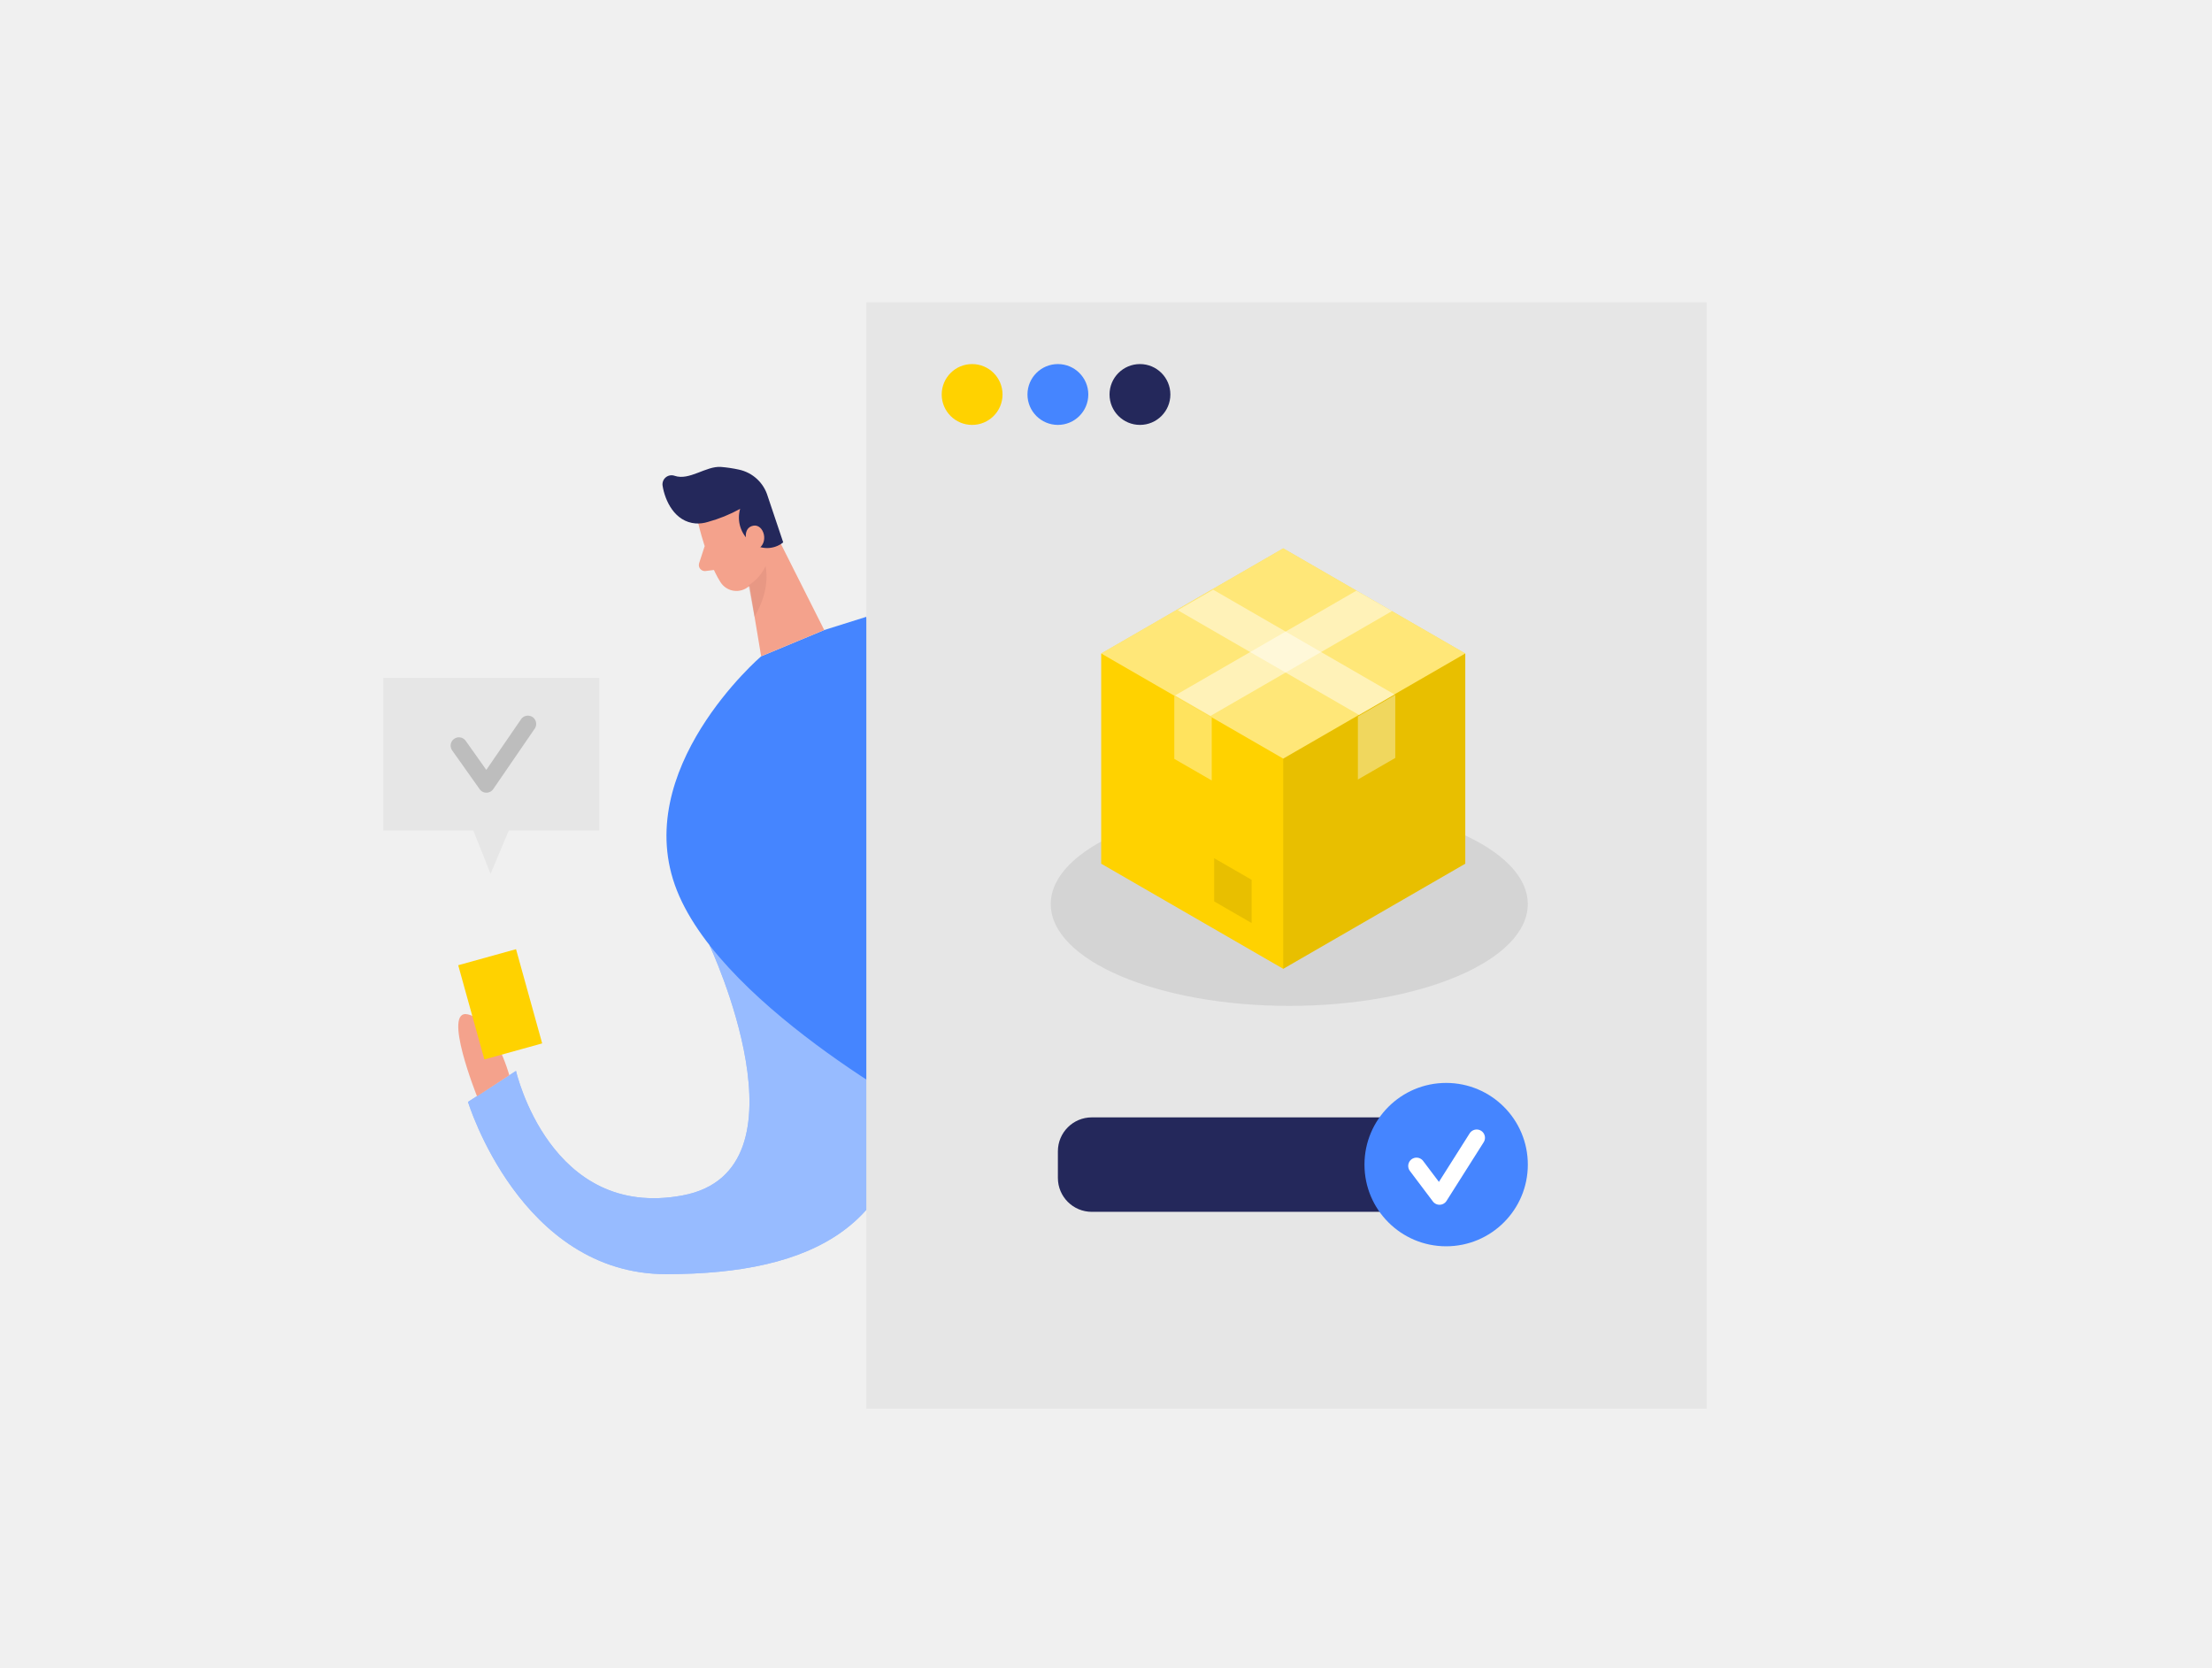
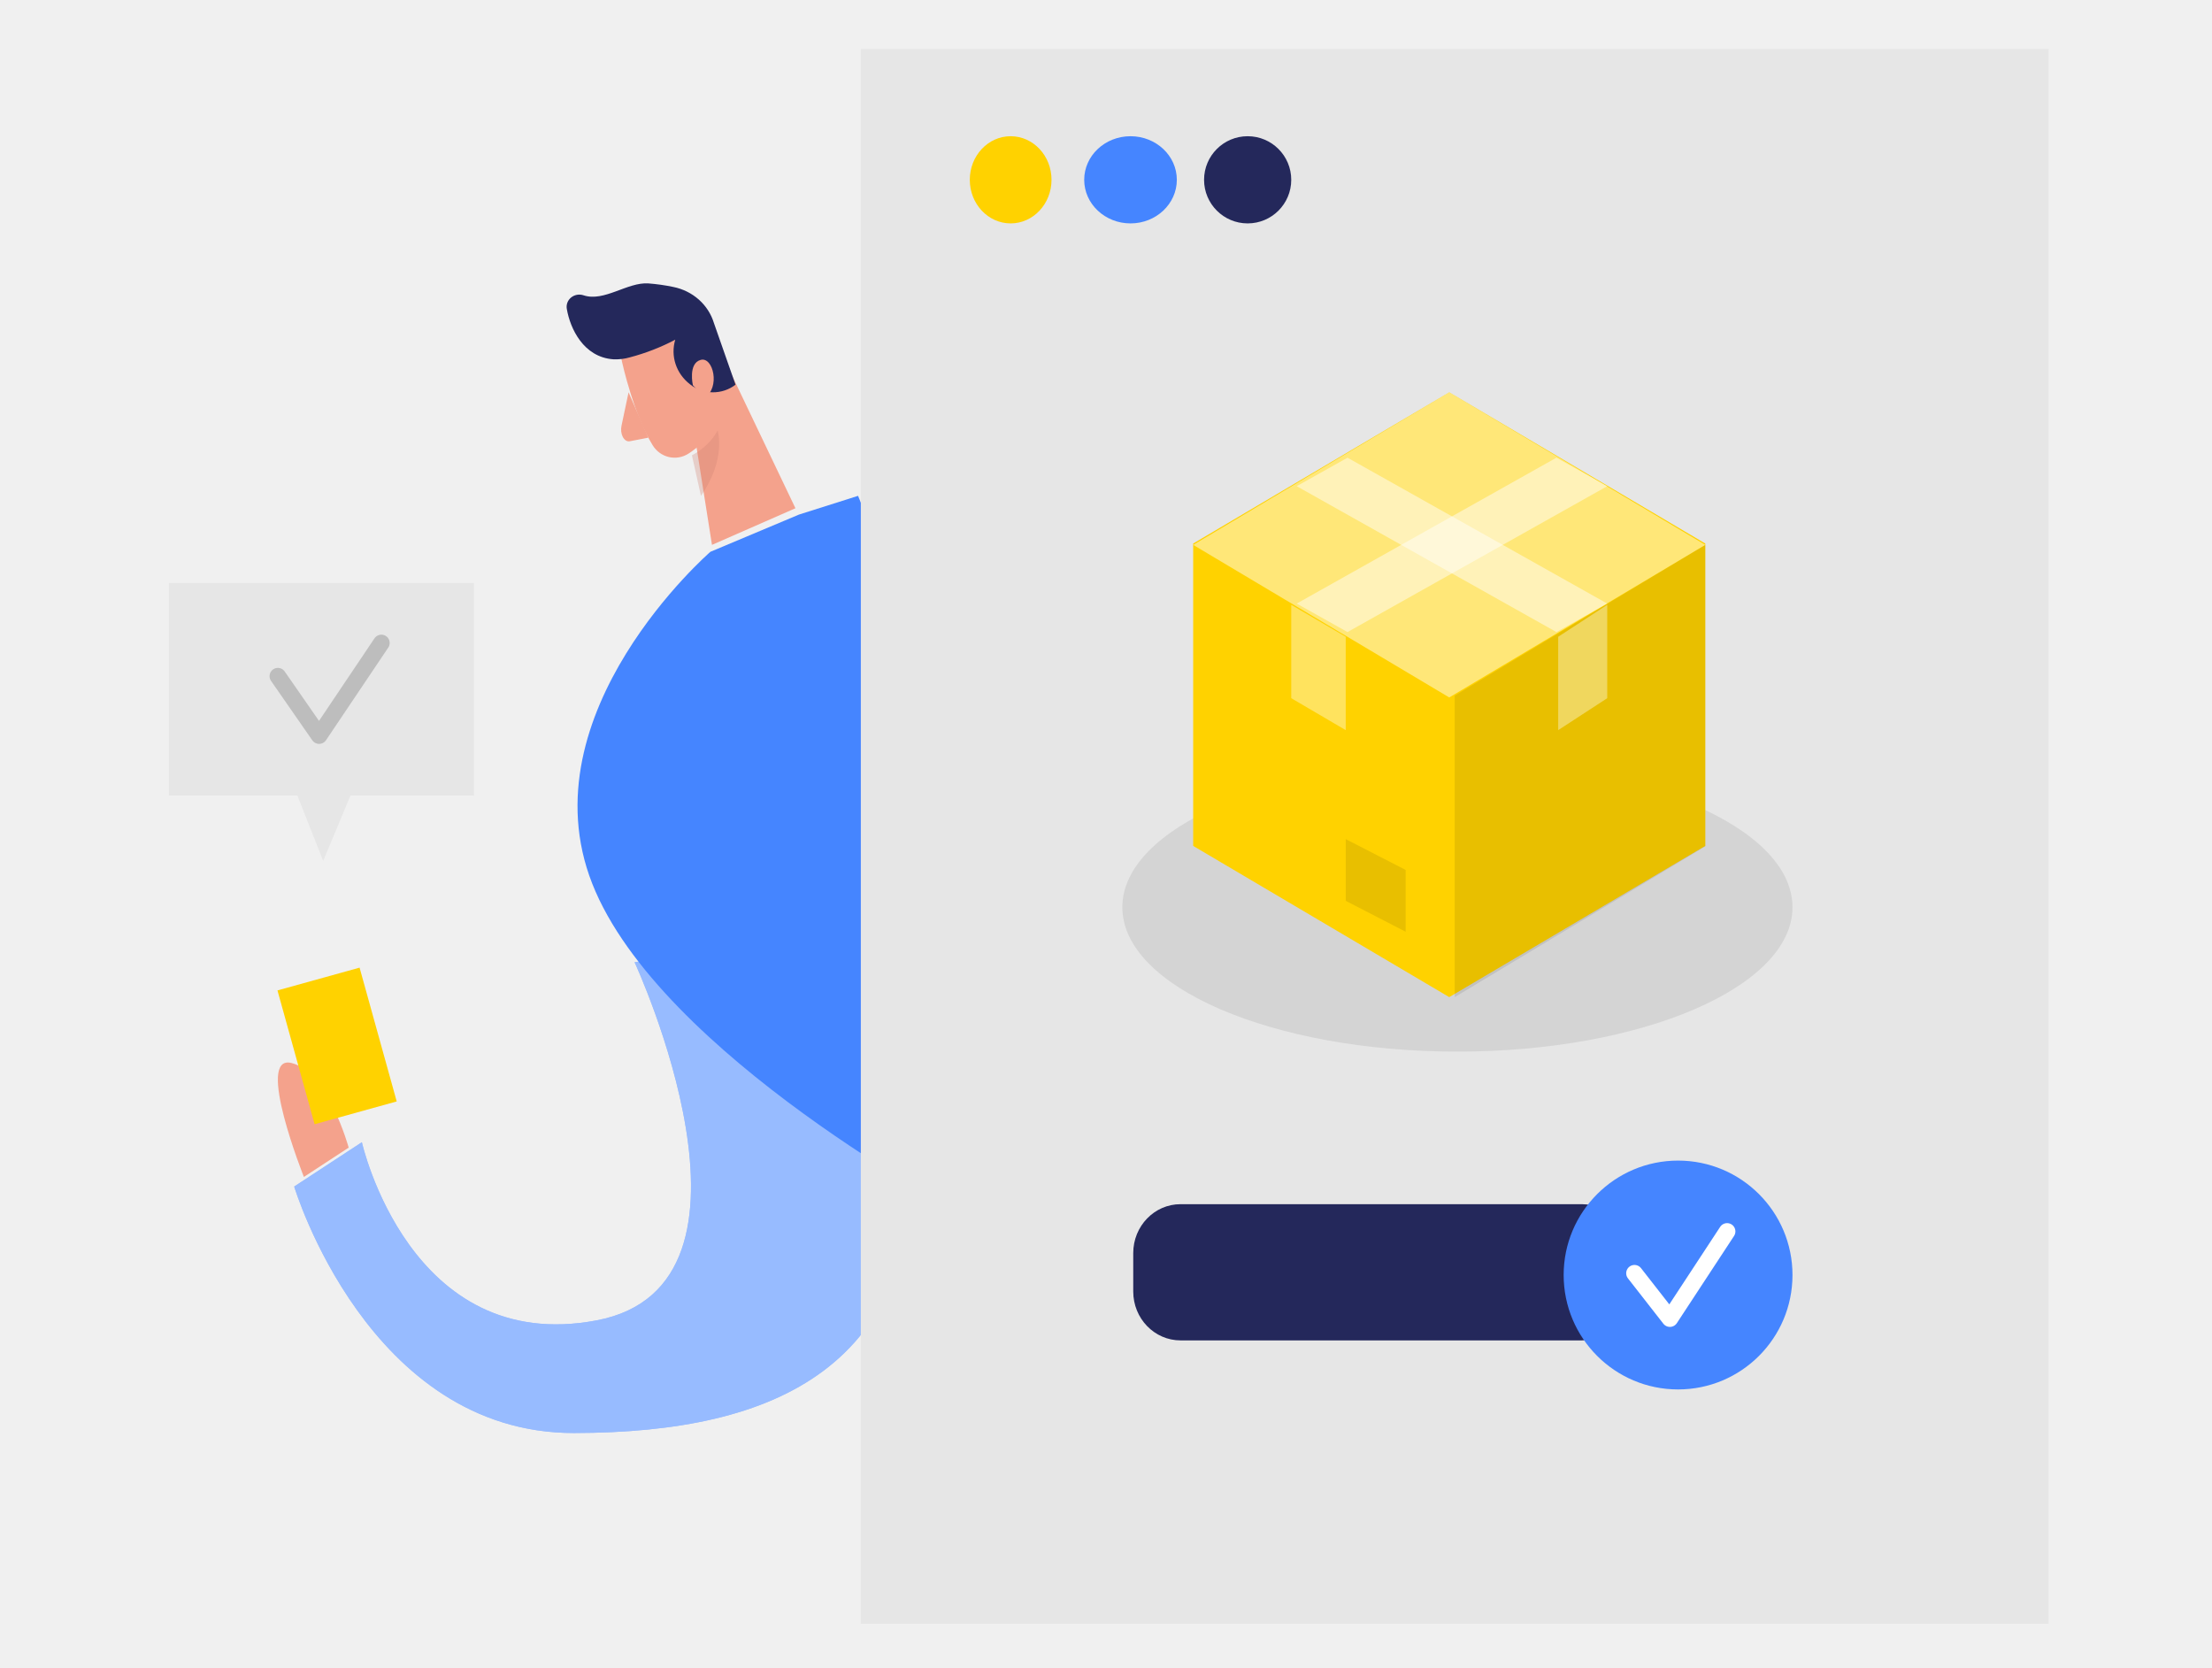
- <svg xmlns="http://www.w3.org/2000/svg" id="Layer_1" data-name="Layer 1" viewBox="0 0 400 300" width="406" height="306" class="illustration styles_illustrationTablet__1DWOa">
-   <path d="M128.29,170.15s19.15,40.76-4.85,45.26S93.31,192.9,93.31,192.9l-8.68,5.6s9.48,31.18,35.89,31.15S164.8,221,164.29,192.9,128.29,170.15,128.29,170.15Z" fill="#4585FF" />
-   <path d="M128.29,170.15s19.15,40.76-4.85,45.26S93.31,192.9,93.31,192.9l-8.68,5.6s9.48,31.18,35.89,31.15S164.8,221,164.29,192.9,128.29,170.15,128.29,170.15Z" fill="#fff" opacity="0.44" />
-   <path d="M156.66,110.79l-7.61,2.39-11.41,4.75s-23.91,20.54-15.22,42.37,47.87,42.29,47.87,42.29l15.5-20.18Z" fill="#4585FF" />
-   <polygon points="84.18 145.89 88.71 157.26 93.5 145.89 84.18 145.89" fill="#e6e6e6" />
-   <rect x="156.66" y="53.92" width="151.96" height="200.04" fill="#e6e6e6" />
-   <ellipse cx="233.14" cy="162.74" rx="43.13" ry="18.4" opacity="0.08" />
-   <circle cx="175.79" cy="70.59" r="5.5" fill="#ffd200" />
-   <circle cx="191.3" cy="70.59" r="5.5" fill="#4585FF" />
-   <circle cx="206.14" cy="70.59" r="5.5" fill="#24285b" />
-   <polygon points="264.97 117.42 232.05 98.41 199.13 117.42 199.13 155.43 232.05 174.44 264.97 155.43 264.97 117.42" fill="#ffd200" />
-   <rect x="191.3" y="201.3" width="64.27" height="17.08" rx="6.13" fill="#24285b" />
-   <circle cx="261.51" cy="209.84" r="14.77" fill="#4585FF" />
-   <polyline points="256.15 210.08 260.31 215.6 267.03 204.99" fill="none" stroke="#fff" stroke-linecap="round" stroke-linejoin="round" stroke-width="3" />
-   <polygon points="199.13 117.42 232.05 136.43 264.97 117.42 232.05 98.41 199.13 117.42" fill="#fff" opacity="0.47" />
-   <polygon points="212.48 125.01 218.9 128.71 251.71 109.76 245.29 106.06 212.48 125.01" fill="#fff" opacity="0.47" />
-   <polygon points="232.05 136.43 232.05 174.44 264.97 155.43 264.97 117.42 232.05 136.43" opacity="0.09" />
-   <polygon points="226.33 158.34 226.33 166.16 219.56 162.25 219.56 154.44 226.33 158.34" opacity="0.09" />
-   <polygon points="219.12 128.98 219.12 140.38 212.35 136.48 212.35 125.08 219.12 128.98" fill="#fff" opacity="0.37" />
-   <polygon points="252.19 124.84 245.77 128.54 212.96 109.59 219.38 105.89 252.19 124.84" fill="#fff" opacity="0.47" />
-   <polygon points="245.55 128.81 245.55 140.21 252.31 136.31 252.31 124.91 245.55 128.81" fill="#fff" opacity="0.37" />
-   <path d="M126.27,93.88s1.5,6.66,4,10.62a3.42,3.42,0,0,0,4.74,1.08c2-1.26,4.28-3.55,3.91-7.22l.13-6.3a6.12,6.12,0,0,0-4.56-5.42C130,85.18,125.15,89.87,126.27,93.88Z" fill="#f4a28c" />
-   <polygon points="138.99 93.2 149.05 113.18 137.64 117.93 134.9 101.49 138.99 93.2" fill="#f4a28c" />
-   <path d="M128,93.64a27,27,0,0,0,5.84-2.37,5.68,5.68,0,0,0,1.9,6,4.63,4.63,0,0,0,5.89.06L138.83,89a6.94,6.94,0,0,0-5.23-4.83,24.16,24.16,0,0,0-3.23-.48c-2.71-.2-5.72,2.53-8.39,1.6a1.64,1.64,0,0,0-2.16,1.82c.43,2.66,2.16,6.51,6,6.8A6.28,6.28,0,0,0,128,93.64Z" fill="#24285b" />
-   <path d="M135,97.25s-.75-2.52,1.19-2.93,3.05,3.23.6,4.38Z" fill="#f4a28c" />
-   <path d="M127.43,98l-1,3.08a1.09,1.09,0,0,0,1.17,1.43l2.63-.33Z" fill="#f4a28c" />
-   <path d="M135.35,105.11a8.07,8.07,0,0,0,3.08-3.48s1.08,4-2,9.16Z" fill="#ce8172" opacity="0.31" />
-   <path d="M92.1,193.68s-2.71-9.85-7.47-11,1.63,14.81,1.63,14.81Z" fill="#f4a28c" />
-   <rect x="85.03" y="172.01" width="10.85" height="17.68" transform="translate(-45.07 30.78) rotate(-15.51)" fill="#ffd200" />
-   <rect x="69.31" y="121.84" width="39.06" height="27.57" fill="#e6e6e6" />
-   <polyline points="82.99 134.08 87.96 141.09 95.46 130.16" fill="none" stroke="#878787" stroke-linecap="round" stroke-linejoin="round" stroke-width="3" opacity="0.43" />
+ <svg xmlns="http://www.w3.org/2000/svg" width="406" height="306" viewBox="0 0 406 306" fill="none">
+   <path d="M116.473 176.591C116.473 176.591 143.874 235.785 109.533 242.32C75.192 248.855 66.42 209.63 66.42 209.63L54 217.762C54 217.762 67.565 263.044 105.355 263C143.145 262.956 168.715 250.438 167.985 209.63C167.255 168.821 116.473 176.591 116.473 176.591Z" fill="#4585FF" />
+   <path opacity="0.44" d="M116.473 176.591C116.473 176.591 143.874 235.785 109.533 242.32C75.192 248.855 66.42 209.63 66.42 209.63L54 217.762C54 217.762 67.565 263.044 105.355 263C143.145 262.956 168.715 250.438 167.985 209.63C167.255 168.821 116.473 176.591 116.473 176.591Z" fill="white" />
+   <path d="M157.495 91L146.652 94.437L130.395 101.267C130.395 101.267 96.328 130.801 108.71 162.191C121.091 193.58 176.915 223 176.915 223L199 193.983L157.495 91Z" fill="#4585FF" />
+   <path d="M53 142L59.319 158L66 142H53Z" fill="#E6E6E6" />
+   <path d="M376 9H158V298H376V9Z" fill="#E6E6E6" />
+   <path opacity="0.08" d="M267.5 193C301.466 193 329 181.136 329 166.5C329 151.864 301.466 140 267.5 140C233.534 140 206 151.864 206 166.5C206 181.136 233.534 193 267.5 193Z" fill="black" />
+   <path d="M185.5 41C189.642 41 193 37.418 193 33C193 28.582 189.642 25 185.5 25C181.358 25 178 28.582 178 33C178 37.418 181.358 41 185.5 41Z" fill="#FFD200" />
+   <path d="M207.5 41C212.194 41 216 37.418 216 33C216 28.582 212.194 25 207.5 25C202.806 25 199 28.582 199 33C199 37.418 202.806 41 207.5 41Z" fill="#4585FF" />
+   <path d="M229 41C233.418 41 237 37.418 237 33C237 28.582 233.418 25 229 25C224.582 25 221 28.582 221 33C221 37.418 224.582 41 229 41Z" fill="#24285B" />
+   <path d="M313 99.754L266 72L219 99.754V155.246L266 183L313 155.246V99.754Z" fill="#FFD200" />
+   <path d="M290.321 221H216.679C211.886 221 208 225.017 208 229.972V237.028C208 241.983 211.886 246 216.679 246H290.321C295.114 246 299 241.983 299 237.028V229.972C299 225.017 295.114 221 290.321 221Z" fill="#24285B" />
+   <path d="M308 255C319.598 255 329 245.598 329 234C329 222.402 319.598 213 308 213C296.402 213 287 222.402 287 234C287 245.598 296.402 255 308 255Z" fill="#4585FF" />
+   <path d="M300 233.676L306.5 242L317 226" stroke="white" stroke-width="3.045" stroke-linecap="round" stroke-linejoin="round" />
+   <path opacity="0.47" d="M219 100L266 128L313 100L266 72L219 100Z" fill="white" />
+   <path opacity="0.47" d="M238 110.773L247.328 116L295 89.227L285.672 84L238 110.773Z" fill="white" />
+   <path opacity="0.09" d="M267 127.672V183L313 155.328V100L267 127.672Z" fill="black" />
+   <path opacity="0.09" d="M258 159.657V171L247 165.328V154L258 159.657Z" fill="black" />
+   <path opacity="0.37" d="M247 116.863V134L237 128.137V111L247 116.863Z" fill="white" />
+   <path opacity="0.47" d="M295 110.773L285.672 116L238 89.227L247.328 84L295 110.773Z" fill="white" />
+   <path opacity="0.37" d="M286 116.863V134L295 128.137V111L286 116.863Z" fill="white" />
+   <path d="M114.227 66.653C114.227 66.653 116.313 76.096 119.79 81.711C120.122 82.255 120.556 82.727 121.068 83.099C121.58 83.472 122.159 83.736 122.772 83.879C123.385 84.021 124.02 84.038 124.64 83.929C125.259 83.82 125.851 83.586 126.382 83.242C129.163 81.456 132.334 78.209 131.819 73.005L132 64.072C131.855 62.279 131.167 60.576 130.03 59.199C128.894 57.822 127.367 56.839 125.658 56.387C119.414 54.316 112.669 60.967 114.227 66.653Z" fill="#F4A28C" />
+   <path d="M132.492 65L146 93.277L130.679 100L127 76.733L132.492 65Z" fill="#F4A28C" />
+   <path d="M115.647 65.572C118.533 64.81 121.316 63.726 123.939 62.343C123.499 63.809 123.52 65.367 124 66.822C124.48 68.276 125.398 69.562 126.637 70.518C127.804 71.461 129.277 71.985 130.803 72C132.329 72.015 133.813 71.52 135 70.6L131.024 59.25C130.521 57.611 129.565 56.134 128.258 54.976C126.95 53.817 125.34 53.02 123.598 52.668C122.087 52.351 120.554 52.133 119.012 52.014C115.164 51.742 110.89 55.462 107.099 54.194C106.717 54.066 106.307 54.035 105.908 54.105C105.51 54.175 105.138 54.344 104.828 54.594C104.519 54.845 104.282 55.168 104.143 55.533C104.003 55.898 103.965 56.291 104.032 56.674C104.643 60.299 107.099 65.545 112.552 65.94C113.598 65.993 114.646 65.868 115.647 65.572V65.572Z" fill="#24285B" />
+   <path d="M127.171 70.7C127.171 70.7 126.272 66.701 128.596 66.051C130.92 65.4 132.25 71.175 129.315 73L127.171 70.7Z" fill="#F4A28C" />
+   <path d="M115.37 72L114.074 78.135C113.998 78.483 113.98 78.856 114.023 79.218C114.066 79.58 114.168 79.919 114.319 80.204C114.471 80.489 114.667 80.709 114.89 80.846C115.112 80.982 115.353 81.029 115.591 80.983L119 80.325L115.37 72Z" fill="#F4A28C" />
+   <path opacity="0.31" d="M127 83.559C129.062 82.468 130.703 80.882 131.719 79C131.719 79 133.374 84.24 128.655 91L127 83.559Z" fill="#CE8172" />
+   <path d="M64 210.619C64 210.619 60.184 196.708 53.482 195.084C46.779 193.46 55.777 216 55.777 216L64 210.619Z" fill="#F4A28C" />
+   <path d="M65.999 177.587L50.928 181.769L57.743 206.326L72.814 202.144L65.999 177.587Z" fill="#FFD200" />
+   <path d="M87 107H31V146H87V107Z" fill="#E6E6E6" />
+   <path opacity="0.43" d="M51 124.097L58.573 135L70 118" stroke="#878787" stroke-width="3.045" stroke-linecap="round" stroke-linejoin="round" />
</svg>
